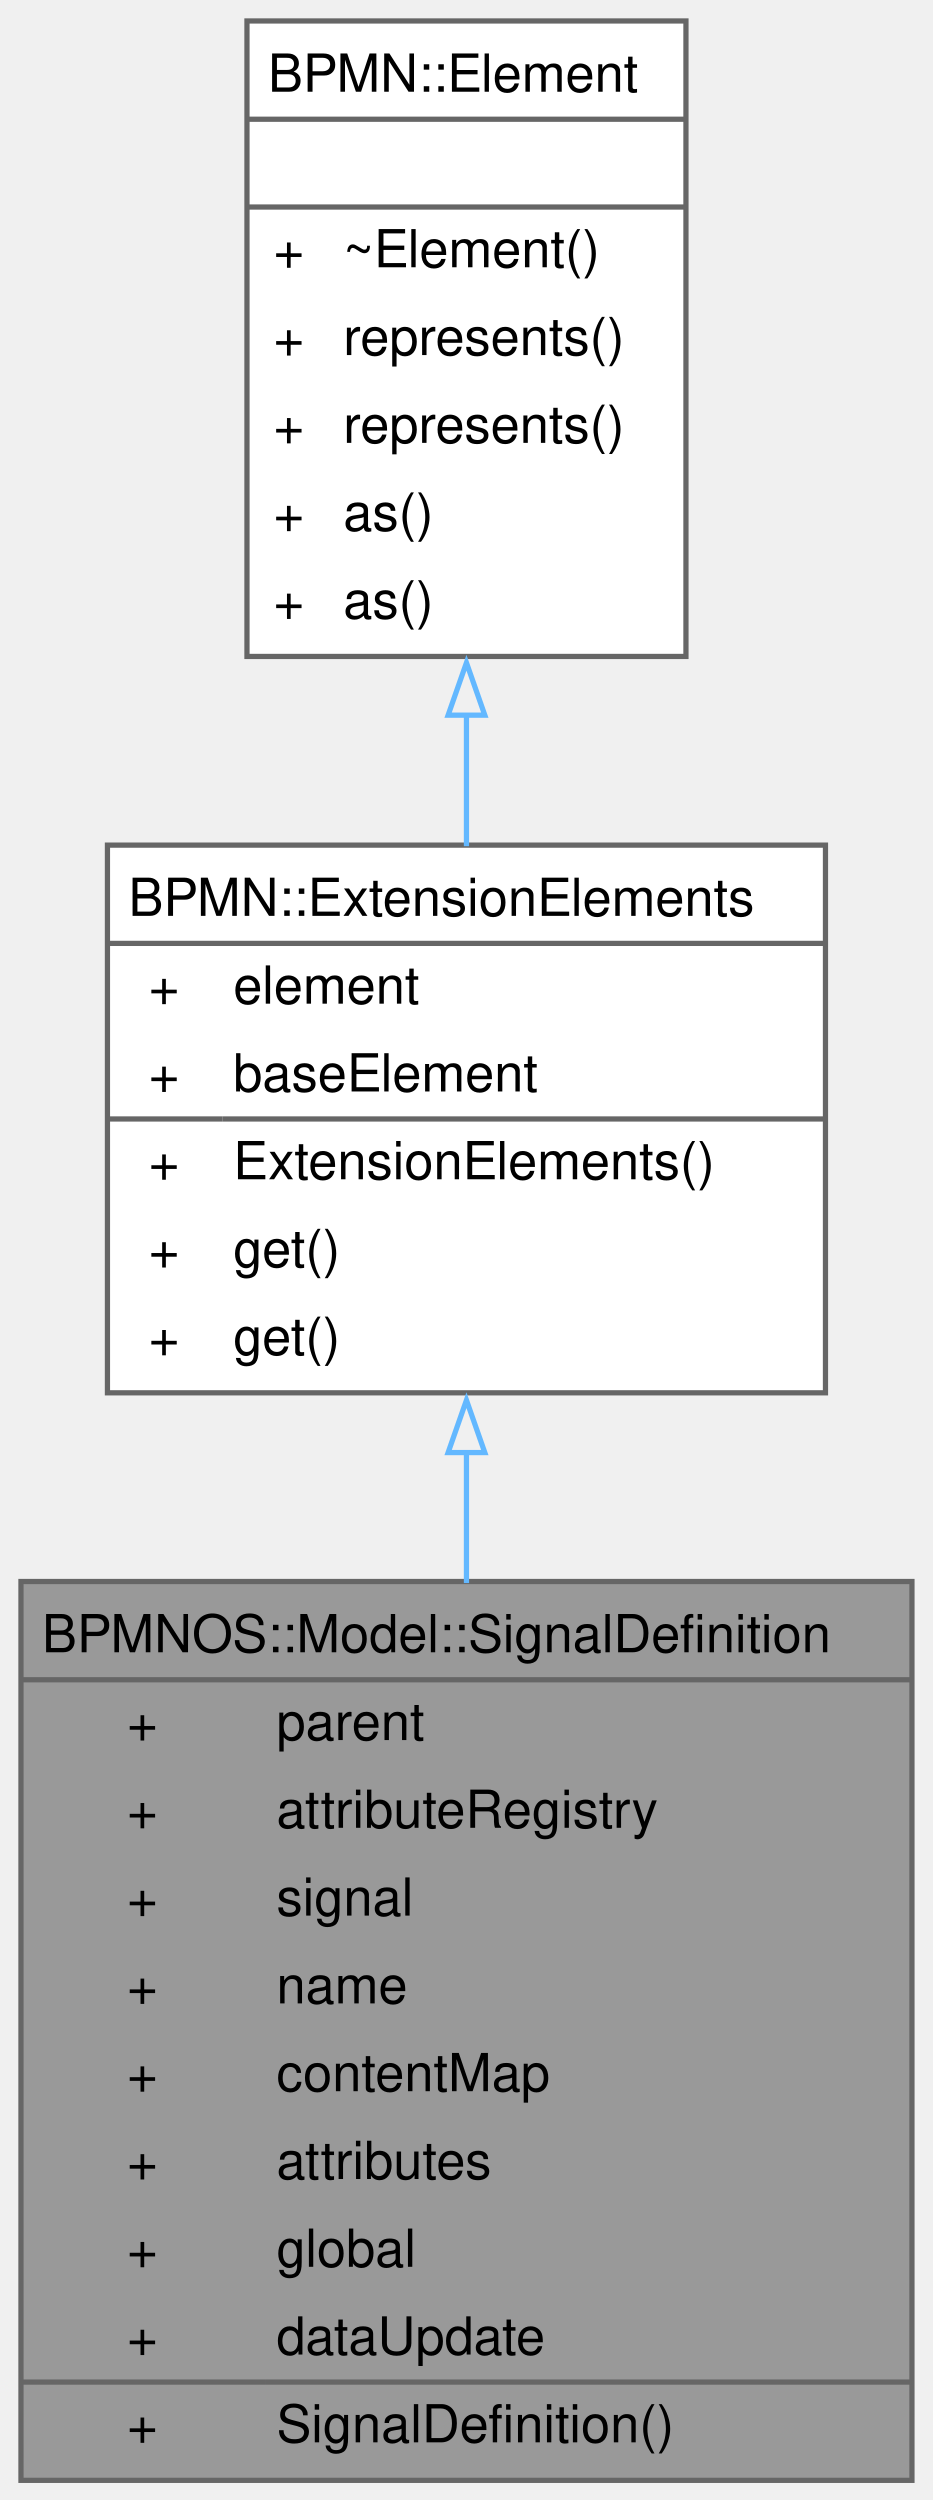
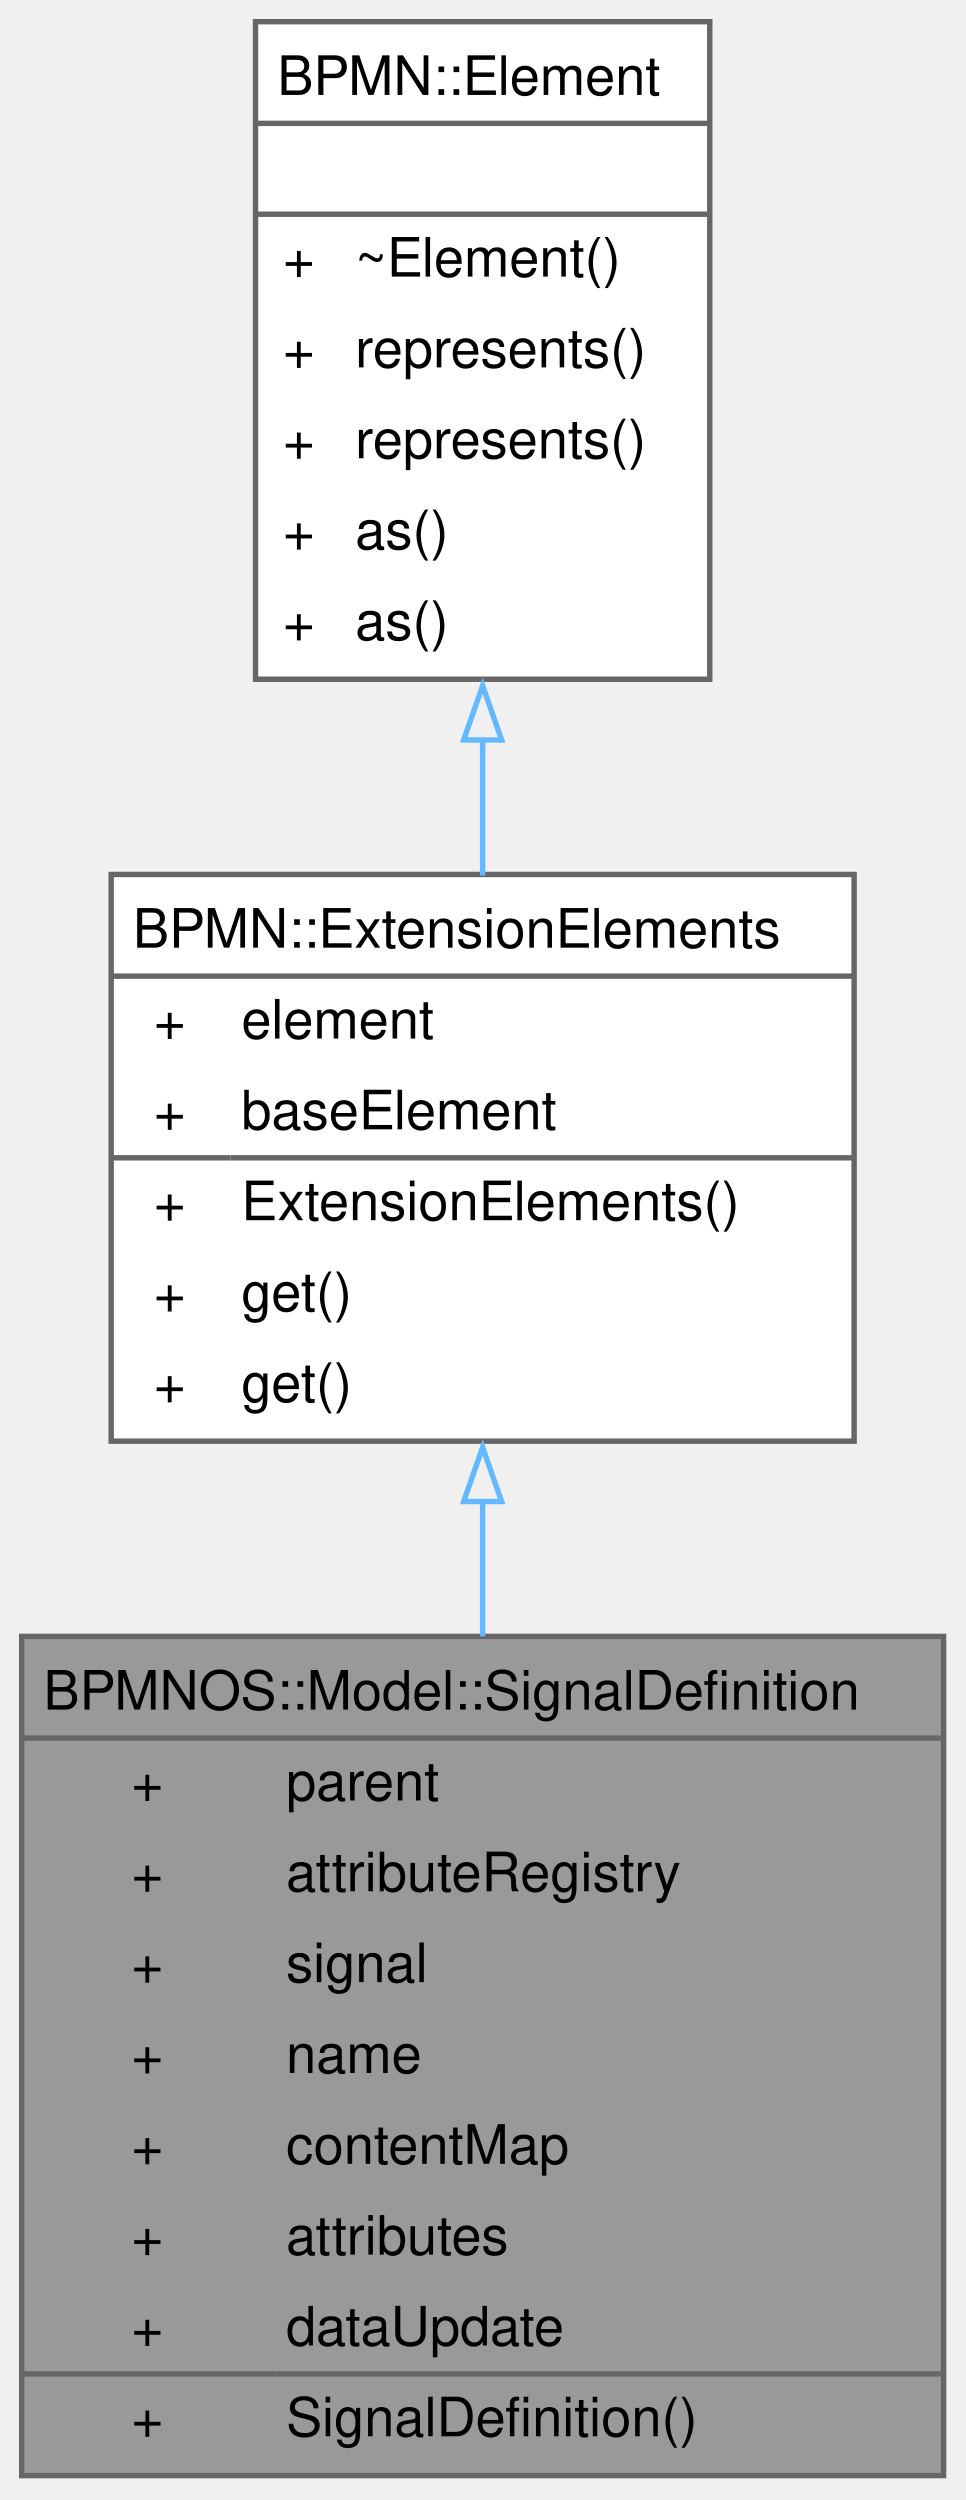
- <svg xmlns="http://www.w3.org/2000/svg" xmlns:xlink="http://www.w3.org/1999/xlink" width="178pt" height="477pt" viewBox="0.00 0.00 178.00 477.00">
-   <g id="graph0" class="graph" transform="scale(1 1) rotate(0) translate(4 473.25)">
+ <svg xmlns="http://www.w3.org/2000/svg" xmlns:xlink="http://www.w3.org/1999/xlink" width="178pt" height="461pt" viewBox="0.00 0.00 178.00 461.00">
+   <g id="graph0" class="graph" transform="scale(1 1) rotate(0) translate(4 456.5)">
    <g id="Node000001" class="node">
      <g id="a_Node000001">
        <a xlink:title="Class holding extension elements representing the definition of signal events.">
-           <polygon fill="#999999" stroke="none" points="170,-171.5 0,-171.5 0,0 170,0 170,-171.5" />
-           <text xml:space="preserve" text-anchor="start" x="4" y="-158" font-family="Helvetica,sans-Serif" font-size="10.00">BPMNOS::Model::SignalDefinition</text>
-           <text xml:space="preserve" text-anchor="start" x="20.25" y="-141.25" font-family="Helvetica,sans-Serif" font-size="10.00">+</text>
-           <text xml:space="preserve" text-anchor="start" x="48.75" y="-141.25" font-family="Helvetica,sans-Serif" font-size="10.00">parent</text>
+           <polygon fill="#999999" stroke="none" points="170,-154.75 0,-154.75 0,0 170,0 170,-154.75" />
+           <text xml:space="preserve" text-anchor="start" x="4" y="-141.25" font-family="Helvetica,sans-Serif" font-size="10.00">BPMNOS::Model::SignalDefinition</text>
          <text xml:space="preserve" text-anchor="start" x="20.25" y="-124.5" font-family="Helvetica,sans-Serif" font-size="10.00">+</text>
-           <text xml:space="preserve" text-anchor="start" x="48.75" y="-124.5" font-family="Helvetica,sans-Serif" font-size="10.00">attributeRegistry</text>
+           <text xml:space="preserve" text-anchor="start" x="48.75" y="-124.5" font-family="Helvetica,sans-Serif" font-size="10.00">parent</text>
          <text xml:space="preserve" text-anchor="start" x="20.25" y="-107.75" font-family="Helvetica,sans-Serif" font-size="10.00">+</text>
-           <text xml:space="preserve" text-anchor="start" x="48.75" y="-107.75" font-family="Helvetica,sans-Serif" font-size="10.00">signal</text>
+           <text xml:space="preserve" text-anchor="start" x="48.75" y="-107.75" font-family="Helvetica,sans-Serif" font-size="10.00">attributeRegistry</text>
          <text xml:space="preserve" text-anchor="start" x="20.25" y="-91" font-family="Helvetica,sans-Serif" font-size="10.00">+</text>
-           <text xml:space="preserve" text-anchor="start" x="48.75" y="-91" font-family="Helvetica,sans-Serif" font-size="10.00">name</text>
+           <text xml:space="preserve" text-anchor="start" x="48.75" y="-91" font-family="Helvetica,sans-Serif" font-size="10.00">signal</text>
          <text xml:space="preserve" text-anchor="start" x="20.25" y="-74.25" font-family="Helvetica,sans-Serif" font-size="10.00">+</text>
-           <text xml:space="preserve" text-anchor="start" x="48.75" y="-74.25" font-family="Helvetica,sans-Serif" font-size="10.00">contentMap</text>
+           <text xml:space="preserve" text-anchor="start" x="48.75" y="-74.25" font-family="Helvetica,sans-Serif" font-size="10.00">name</text>
          <text xml:space="preserve" text-anchor="start" x="20.25" y="-57.5" font-family="Helvetica,sans-Serif" font-size="10.00">+</text>
-           <text xml:space="preserve" text-anchor="start" x="48.75" y="-57.5" font-family="Helvetica,sans-Serif" font-size="10.00">attributes</text>
+           <text xml:space="preserve" text-anchor="start" x="48.75" y="-57.5" font-family="Helvetica,sans-Serif" font-size="10.00">contentMap</text>
          <text xml:space="preserve" text-anchor="start" x="20.25" y="-40.75" font-family="Helvetica,sans-Serif" font-size="10.00">+</text>
-           <text xml:space="preserve" text-anchor="start" x="48.75" y="-40.75" font-family="Helvetica,sans-Serif" font-size="10.00">global</text>
+           <text xml:space="preserve" text-anchor="start" x="48.75" y="-40.75" font-family="Helvetica,sans-Serif" font-size="10.00">attributes</text>
          <text xml:space="preserve" text-anchor="start" x="20.25" y="-24" font-family="Helvetica,sans-Serif" font-size="10.00">+</text>
          <text xml:space="preserve" text-anchor="start" x="48.75" y="-24" font-family="Helvetica,sans-Serif" font-size="10.00">dataUpdate</text>
          <text xml:space="preserve" text-anchor="start" x="20.25" y="-7.25" font-family="Helvetica,sans-Serif" font-size="10.00">+</text>
          <text xml:space="preserve" text-anchor="start" x="48.75" y="-7.25" font-family="Helvetica,sans-Serif" font-size="10.00">SignalDefinition()</text>
-           <polygon fill="#666666" stroke="#666666" points="0,-152.75 0,-152.75 170,-152.75 170,-152.75 0,-152.75" />
+           <polygon fill="#666666" stroke="#666666" points="0,-136 0,-136 170,-136 170,-136 0,-136" />
          <polygon fill="#666666" stroke="#666666" points="0,-18.75 0,-18.75 46.75,-18.75 46.75,-18.75 0,-18.75" />
          <polygon fill="#666666" stroke="#666666" points="46.75,-18.75 46.75,-18.75 170,-18.75 170,-18.75 46.75,-18.75" />
-           <polygon fill="none" stroke="#666666" points="0,0 0,-171.5 170,-171.5 170,0 0,0" />
+           <polygon fill="none" stroke="#666666" points="0,0 0,-154.75 170,-154.75 170,0 0,0" />
        </a>
      </g>
    </g>
    <g id="Node000002" class="node">
      <g id="a_Node000002">
        <a target="_parent" xlink:href="https://bpmn-os.github.io/bpmnpp/classBPMN_1_1ExtensionElements.html" xlink:title=" ">
-           <polygon fill="white" stroke="none" points="153.5,-312 16.5,-312 16.5,-207.5 153.5,-207.5 153.5,-312" />
-           <text xml:space="preserve" text-anchor="start" x="20.5" y="-298.5" font-family="Helvetica,sans-Serif" font-size="10.00">BPMN::ExtensionElements</text>
-           <text xml:space="preserve" text-anchor="start" x="24.38" y="-281.75" font-family="Helvetica,sans-Serif" font-size="10.00">+</text>
-           <text xml:space="preserve" text-anchor="start" x="40.5" y="-281.75" font-family="Helvetica,sans-Serif" font-size="10.00">element</text>
+           <polygon fill="white" stroke="none" points="153.5,-295.25 16.5,-295.25 16.5,-190.75 153.5,-190.75 153.5,-295.25" />
+           <text xml:space="preserve" text-anchor="start" x="20.5" y="-281.75" font-family="Helvetica,sans-Serif" font-size="10.00">BPMN::ExtensionElements</text>
          <text xml:space="preserve" text-anchor="start" x="24.38" y="-265" font-family="Helvetica,sans-Serif" font-size="10.00">+</text>
-           <text xml:space="preserve" text-anchor="start" x="40.5" y="-265" font-family="Helvetica,sans-Serif" font-size="10.00">baseElement</text>
+           <text xml:space="preserve" text-anchor="start" x="40.5" y="-265" font-family="Helvetica,sans-Serif" font-size="10.00">element</text>
          <text xml:space="preserve" text-anchor="start" x="24.38" y="-248.25" font-family="Helvetica,sans-Serif" font-size="10.00">+</text>
-           <text xml:space="preserve" text-anchor="start" x="40.5" y="-248.25" font-family="Helvetica,sans-Serif" font-size="10.00">ExtensionElements()</text>
+           <text xml:space="preserve" text-anchor="start" x="40.5" y="-248.25" font-family="Helvetica,sans-Serif" font-size="10.00">baseElement</text>
          <text xml:space="preserve" text-anchor="start" x="24.38" y="-231.5" font-family="Helvetica,sans-Serif" font-size="10.00">+</text>
-           <text xml:space="preserve" text-anchor="start" x="40.5" y="-231.5" font-family="Helvetica,sans-Serif" font-size="10.00">get()</text>
+           <text xml:space="preserve" text-anchor="start" x="40.5" y="-231.5" font-family="Helvetica,sans-Serif" font-size="10.00">ExtensionElements()</text>
          <text xml:space="preserve" text-anchor="start" x="24.38" y="-214.75" font-family="Helvetica,sans-Serif" font-size="10.00">+</text>
          <text xml:space="preserve" text-anchor="start" x="40.5" y="-214.75" font-family="Helvetica,sans-Serif" font-size="10.00">get()</text>
-           <polygon fill="#666666" stroke="#666666" points="16.5,-293.25 16.5,-293.25 153.5,-293.25 153.5,-293.25 16.5,-293.25" />
-           <polygon fill="#666666" stroke="#666666" points="16.5,-259.75 16.5,-259.75 38.5,-259.75 38.5,-259.75 16.5,-259.75" />
-           <polygon fill="#666666" stroke="#666666" points="38.5,-259.75 38.5,-259.75 153.5,-259.75 153.5,-259.75 38.5,-259.75" />
-           <polygon fill="none" stroke="#666666" points="16.5,-207.5 16.5,-312 153.5,-312 153.5,-207.5 16.5,-207.5" />
+           <text xml:space="preserve" text-anchor="start" x="24.38" y="-198" font-family="Helvetica,sans-Serif" font-size="10.00">+</text>
+           <text xml:space="preserve" text-anchor="start" x="40.5" y="-198" font-family="Helvetica,sans-Serif" font-size="10.00">get()</text>
+           <polygon fill="#666666" stroke="#666666" points="16.5,-276.5 16.5,-276.5 153.5,-276.5 153.5,-276.5 16.5,-276.5" />
+           <polygon fill="#666666" stroke="#666666" points="16.5,-243 16.5,-243 38.5,-243 38.5,-243 16.5,-243" />
+           <polygon fill="#666666" stroke="#666666" points="38.5,-243 38.5,-243 153.5,-243 153.5,-243 38.5,-243" />
+           <polygon fill="none" stroke="#666666" points="16.5,-190.75 16.5,-295.25 153.5,-295.25 153.5,-190.75 16.5,-190.75" />
        </a>
      </g>
    </g>
    <g id="edge1_Node000001_Node000002" class="edge">
      <g id="a_edge1_Node000001_Node000002">
        <a xlink:title=" ">
-           <path fill="none" stroke="#63b8ff" d="M85,-196.3C85,-188.13 85,-179.65 85,-171.2" />
-           <polygon fill="none" stroke="#63b8ff" points="81.5,-196.1 85,-206.1 88.5,-196.1 81.5,-196.1" />
+           <path fill="none" stroke="#63b8ff" d="M85,-179.78C85,-171.59 85,-163.13 85,-154.75" />
+           <polygon fill="none" stroke="#63b8ff" points="81.5,-179.61 85,-189.61 88.5,-179.61 81.5,-179.61" />
        </a>
      </g>
    </g>
    <g id="Node000003" class="node">
      <g id="a_Node000003">
        <a target="_parent" xlink:href="https://bpmn-os.github.io/bpmnpp/classBPMN_1_1Element.html" xlink:title=" ">
-           <polygon fill="white" stroke="none" points="126.88,-469.25 43.12,-469.25 43.12,-348 126.88,-348 126.88,-469.25" />
-           <text xml:space="preserve" text-anchor="start" x="47.12" y="-455.75" font-family="Helvetica,sans-Serif" font-size="10.00">BPMN::Element</text>
-           <text xml:space="preserve" text-anchor="start" x="83.5" y="-439" font-family="Helvetica,sans-Serif" font-size="10.00"> </text>
-           <text xml:space="preserve" text-anchor="start" x="48.19" y="-422.25" font-family="Helvetica,sans-Serif" font-size="10.00">+</text>
-           <text xml:space="preserve" text-anchor="start" x="61.5" y="-422.25" font-family="Helvetica,sans-Serif" font-size="10.00">~Element()</text>
+           <polygon fill="white" stroke="none" points="126.88,-452.5 43.12,-452.5 43.12,-331.25 126.88,-331.25 126.88,-452.5" />
+           <text xml:space="preserve" text-anchor="start" x="47.12" y="-439" font-family="Helvetica,sans-Serif" font-size="10.00">BPMN::Element</text>
+           <text xml:space="preserve" text-anchor="start" x="83.5" y="-422.25" font-family="Helvetica,sans-Serif" font-size="10.00"> </text>
          <text xml:space="preserve" text-anchor="start" x="48.19" y="-405.5" font-family="Helvetica,sans-Serif" font-size="10.00">+</text>
-           <text xml:space="preserve" text-anchor="start" x="61.5" y="-405.5" font-family="Helvetica,sans-Serif" font-size="10.00">represents()</text>
+           <text xml:space="preserve" text-anchor="start" x="61.5" y="-405.5" font-family="Helvetica,sans-Serif" font-size="10.00">~Element()</text>
          <text xml:space="preserve" text-anchor="start" x="48.19" y="-388.75" font-family="Helvetica,sans-Serif" font-size="10.00">+</text>
          <text xml:space="preserve" text-anchor="start" x="61.5" y="-388.75" font-family="Helvetica,sans-Serif" font-size="10.00">represents()</text>
          <text xml:space="preserve" text-anchor="start" x="48.19" y="-372" font-family="Helvetica,sans-Serif" font-size="10.00">+</text>
-           <text xml:space="preserve" text-anchor="start" x="61.5" y="-372" font-family="Helvetica,sans-Serif" font-size="10.00">as()</text>
+           <text xml:space="preserve" text-anchor="start" x="61.5" y="-372" font-family="Helvetica,sans-Serif" font-size="10.00">represents()</text>
          <text xml:space="preserve" text-anchor="start" x="48.19" y="-355.25" font-family="Helvetica,sans-Serif" font-size="10.00">+</text>
          <text xml:space="preserve" text-anchor="start" x="61.5" y="-355.25" font-family="Helvetica,sans-Serif" font-size="10.00">as()</text>
-           <polygon fill="#666666" stroke="#666666" points="43.12,-450.5 43.12,-450.5 126.88,-450.5 126.88,-450.5 43.12,-450.5" />
+           <text xml:space="preserve" text-anchor="start" x="48.19" y="-338.5" font-family="Helvetica,sans-Serif" font-size="10.00">+</text>
+           <text xml:space="preserve" text-anchor="start" x="61.5" y="-338.5" font-family="Helvetica,sans-Serif" font-size="10.00">as()</text>
          <polygon fill="#666666" stroke="#666666" points="43.12,-433.75 43.12,-433.75 126.88,-433.75 126.88,-433.75 43.12,-433.75" />
-           <polygon fill="none" stroke="#666666" points="43.12,-348 43.12,-469.25 126.88,-469.25 126.88,-348 43.12,-348" />
+           <polygon fill="#666666" stroke="#666666" points="43.12,-417 43.12,-417 126.88,-417 126.88,-417 43.12,-417" />
+           <polygon fill="none" stroke="#666666" points="43.12,-331.25 43.12,-452.5 126.88,-452.5 126.88,-331.25 43.12,-331.25" />
        </a>
      </g>
    </g>
    <g id="edge2_Node000002_Node000003" class="edge">
      <g id="a_edge2_Node000002_Node000003">
        <a xlink:title=" ">
-           <path fill="none" stroke="#63b8ff" d="M85,-336.85C85,-328.39 85,-319.89 85,-311.79" />
-           <polygon fill="none" stroke="#63b8ff" points="81.5,-336.8 85,-346.8 88.5,-336.8 81.5,-336.8" />
+           <path fill="none" stroke="#63b8ff" d="M85,-320.1C85,-311.64 85,-303.14 85,-295.04" />
+           <polygon fill="none" stroke="#63b8ff" points="81.5,-320.05 85,-330.05 88.5,-320.05 81.5,-320.05" />
        </a>
      </g>
    </g>
  </g>
</svg>
